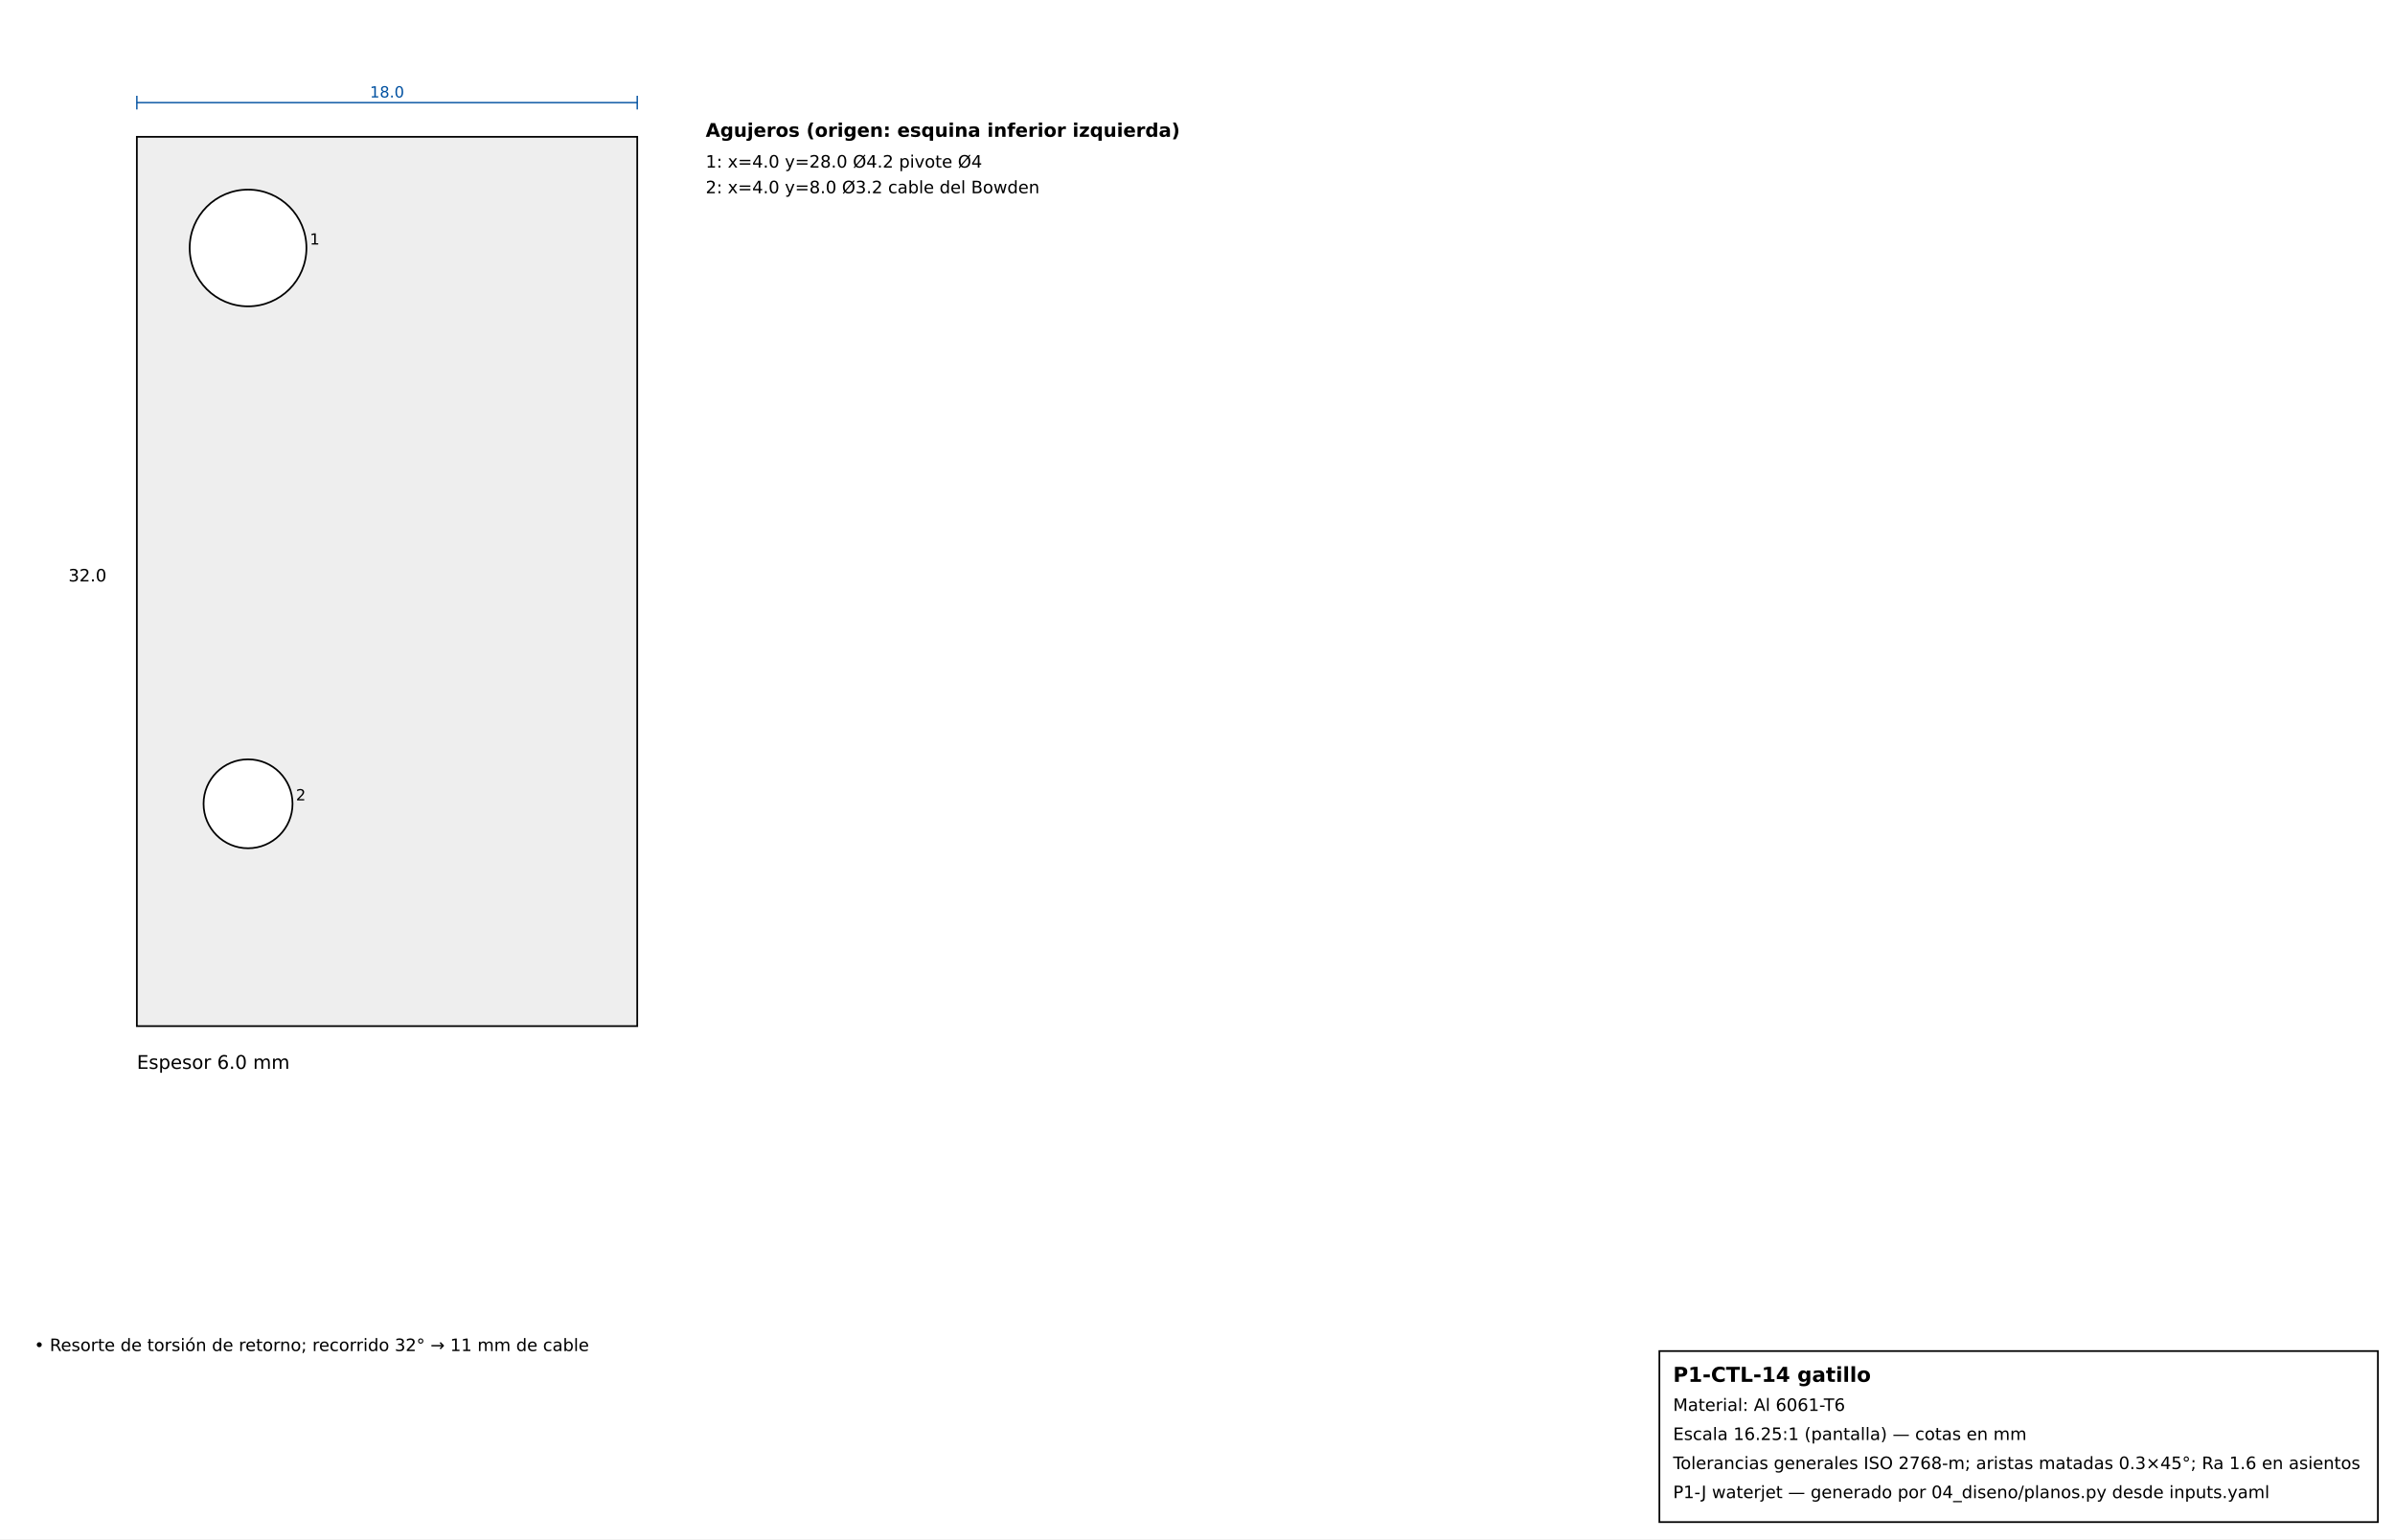
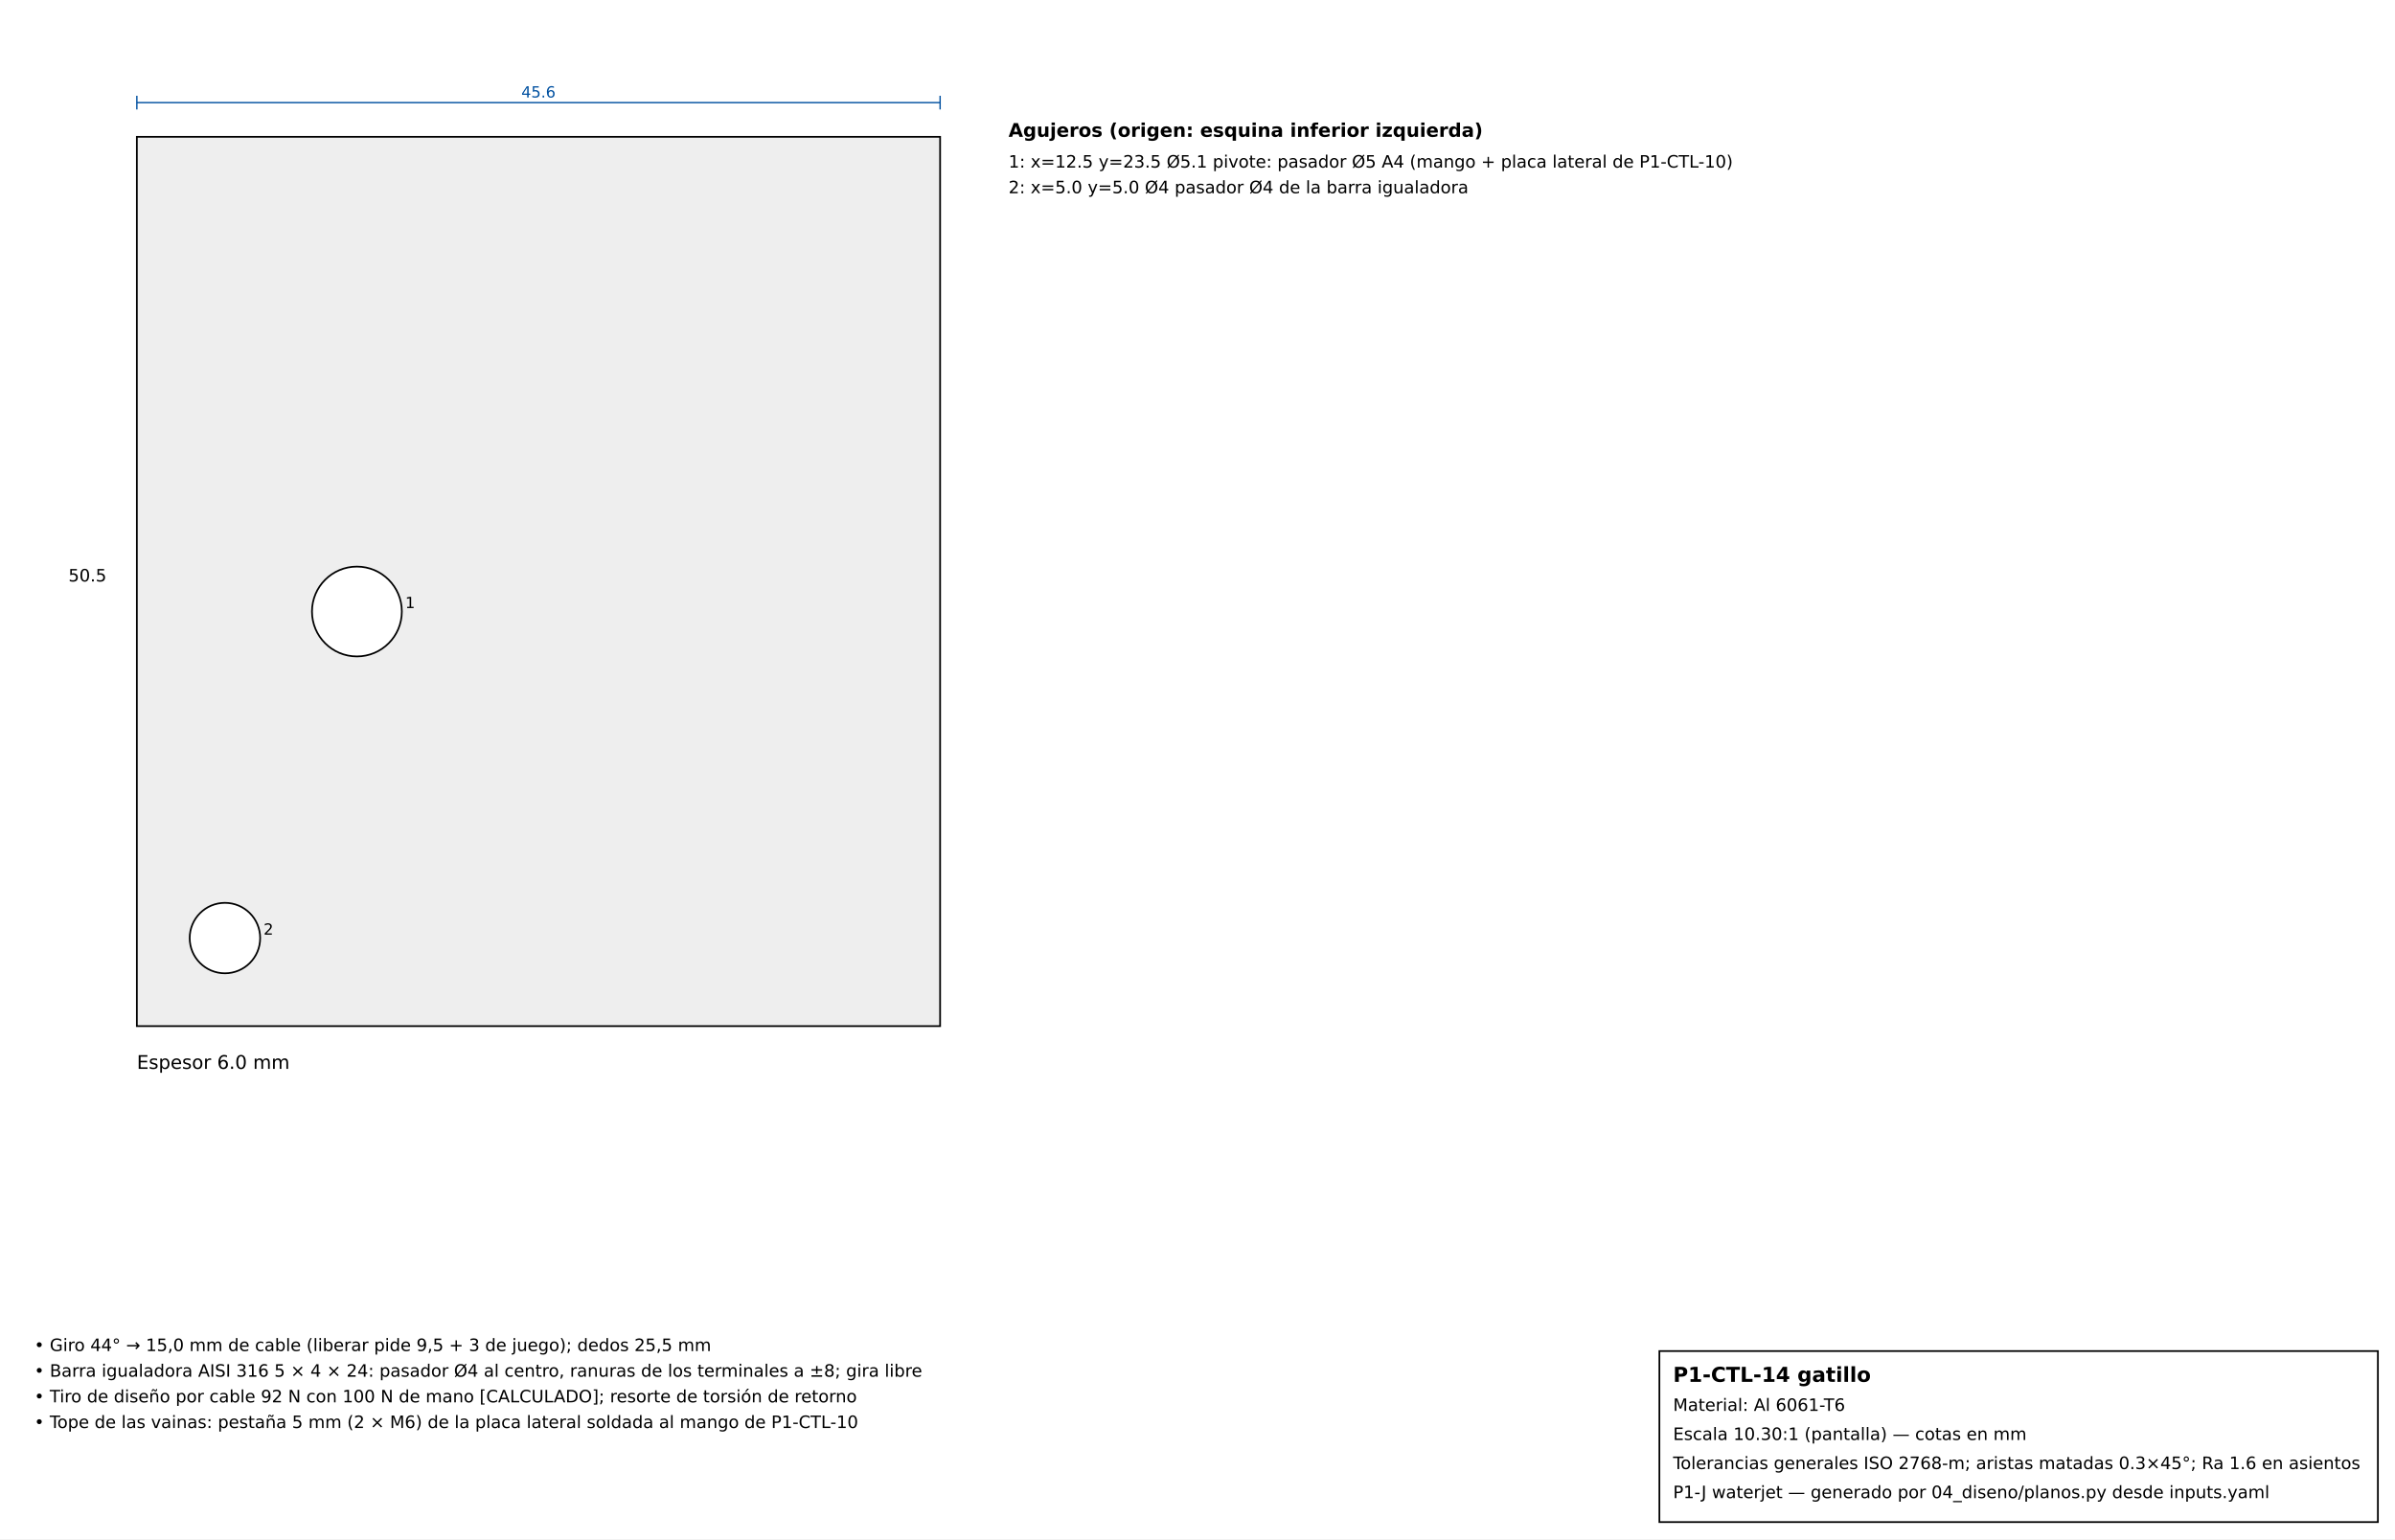
<svg xmlns="http://www.w3.org/2000/svg" baseProfile="full" height="900" version="1.1" width="1400">
  <defs />
  <rect fill="white" height="900" width="1400" x="0" y="0" />
-   <rect fill="#eeeeee" height="520.0" stroke="black" width="292.5" x="80" y="80" />
-   <circle cx="145.0" cy="145.0" fill="white" r="34.125" stroke="black" />
-   <text font-family="DejaVu Sans" font-size="9" x="181.125" y="143.0">1</text>
-   <circle cx="145.0" cy="470.0" fill="white" r="26.0" stroke="black" />
-   <text font-family="DejaVu Sans" font-size="9" x="173.0" y="468.0">2</text>
-   <text font-family="DejaVu Sans" font-size="11" font-weight="bold" x="412.5" y="80">Agujeros (origen: esquina inferior izquierda)</text>
-   <text font-family="DejaVu Sans" font-size="10" x="412.5" y="98">1: x=4.0  y=28.0  Ø4.2  pivote Ø4</text>
-   <text font-family="DejaVu Sans" font-size="10" x="412.5" y="113">2: x=4.0  y=8.0  Ø3.2  cable del Bowden</text>
-   <line stroke="#0050a0" stroke-width="0.8" x1="80" x2="372.5" y1="60" y2="60" />
+   <rect fill="#eeeeee" height="520.0" stroke="black" width="469.545" x="80" y="80" />
+   <circle cx="208.632" cy="357.57" fill="white" r="26.257" stroke="black" />
+   <text font-family="DejaVu Sans" font-size="9" x="236.889" y="355.57">1</text>
+   <circle cx="131.485" cy="548.515" fill="white" r="20.594" stroke="black" />
+   <text font-family="DejaVu Sans" font-size="9" x="154.079" y="546.515">2</text>
+   <text font-family="DejaVu Sans" font-size="11" font-weight="bold" x="589.545" y="80">Agujeros (origen: esquina inferior izquierda)</text>
+   <text font-family="DejaVu Sans" font-size="10" x="589.545" y="98">1: x=12.5  y=23.5  Ø5.1  pivote: pasador Ø5 A4 (mango + placa lateral de P1-CTL-10)</text>
+   <text font-family="DejaVu Sans" font-size="10" x="589.545" y="113">2: x=5.0  y=5.0  Ø4  pasador Ø4 de la barra igualadora</text>
+   <line stroke="#0050a0" stroke-width="0.8" x1="80" x2="549.545" y1="60" y2="60" />
  <line stroke="#0050a0" stroke-width="0.8" x1="80" x2="80" y1="56" y2="64" />
-   <line stroke="#0050a0" stroke-width="0.8" x1="372.5" x2="372.5" y1="56" y2="64" />
-   <text fill="#0050a0" font-family="DejaVu Sans" font-size="9" text-anchor="middle" x="226.25" y="57">18.0</text>
-   <text font-family="DejaVu Sans" font-size="10" x="40" y="340.0">32.0</text>
+   <line stroke="#0050a0" stroke-width="0.8" x1="549.545" x2="549.545" y1="56" y2="64" />
+   <text fill="#0050a0" font-family="DejaVu Sans" font-size="9" text-anchor="middle" x="314.772" y="57">45.6</text>
+   <text font-family="DejaVu Sans" font-size="10" x="40" y="340.0">50.5</text>
  <text font-family="DejaVu Sans" font-size="11" x="80" y="625.0">Espesor 6.0 mm</text>
  <g font-family="DejaVu Sans" font-size="11">
    <rect fill="none" height="100" stroke="black" width="420" x="970" y="790" />
    <text font-size="12" font-weight="bold" x="978" y="808">P1-CTL-14  gatillo</text>
    <text font-size="10" font-weight="normal" x="978" y="825">Material: Al 6061-T6</text>
-     <text font-size="10" font-weight="normal" x="978" y="842">Escala 16.25:1 (pantalla)  —  cotas en mm</text>
+     <text font-size="10" font-weight="normal" x="978" y="842">Escala 10.30:1 (pantalla)  —  cotas en mm</text>
    <text font-size="10" font-weight="normal" x="978" y="859">Tolerancias generales ISO 2768-m; aristas matadas 0.3×45°; Ra 1.6 en asientos</text>
    <text font-size="10" font-weight="normal" x="978" y="876">P1-J waterjet — generado por 04_diseno/planos.py desde inputs.yaml</text>
-     <text font-size="10" x="20" y="790">• Resorte de torsión de retorno; recorrido 32° → 11 mm de cable</text>
+     <text font-size="10" x="20" y="790">• Giro 44° → 15,0 mm de cable (liberar pide 9,5 + 3 de juego); dedos 25,5 mm</text>
+     <text font-size="10" x="20" y="805">• Barra igualadora AISI 316 5 × 4 × 24: pasador Ø4 al centro, ranuras de los terminales a ±8; gira libre</text>
+     <text font-size="10" x="20" y="820">• Tiro de diseño por cable 92 N con 100 N de mano [CALCULADO]; resorte de torsión de retorno</text>
+     <text font-size="10" x="20" y="835">• Tope de las vainas: pestaña 5 mm (2 × M6) de la placa lateral soldada al mango de P1-CTL-10</text>
  </g>
</svg>
